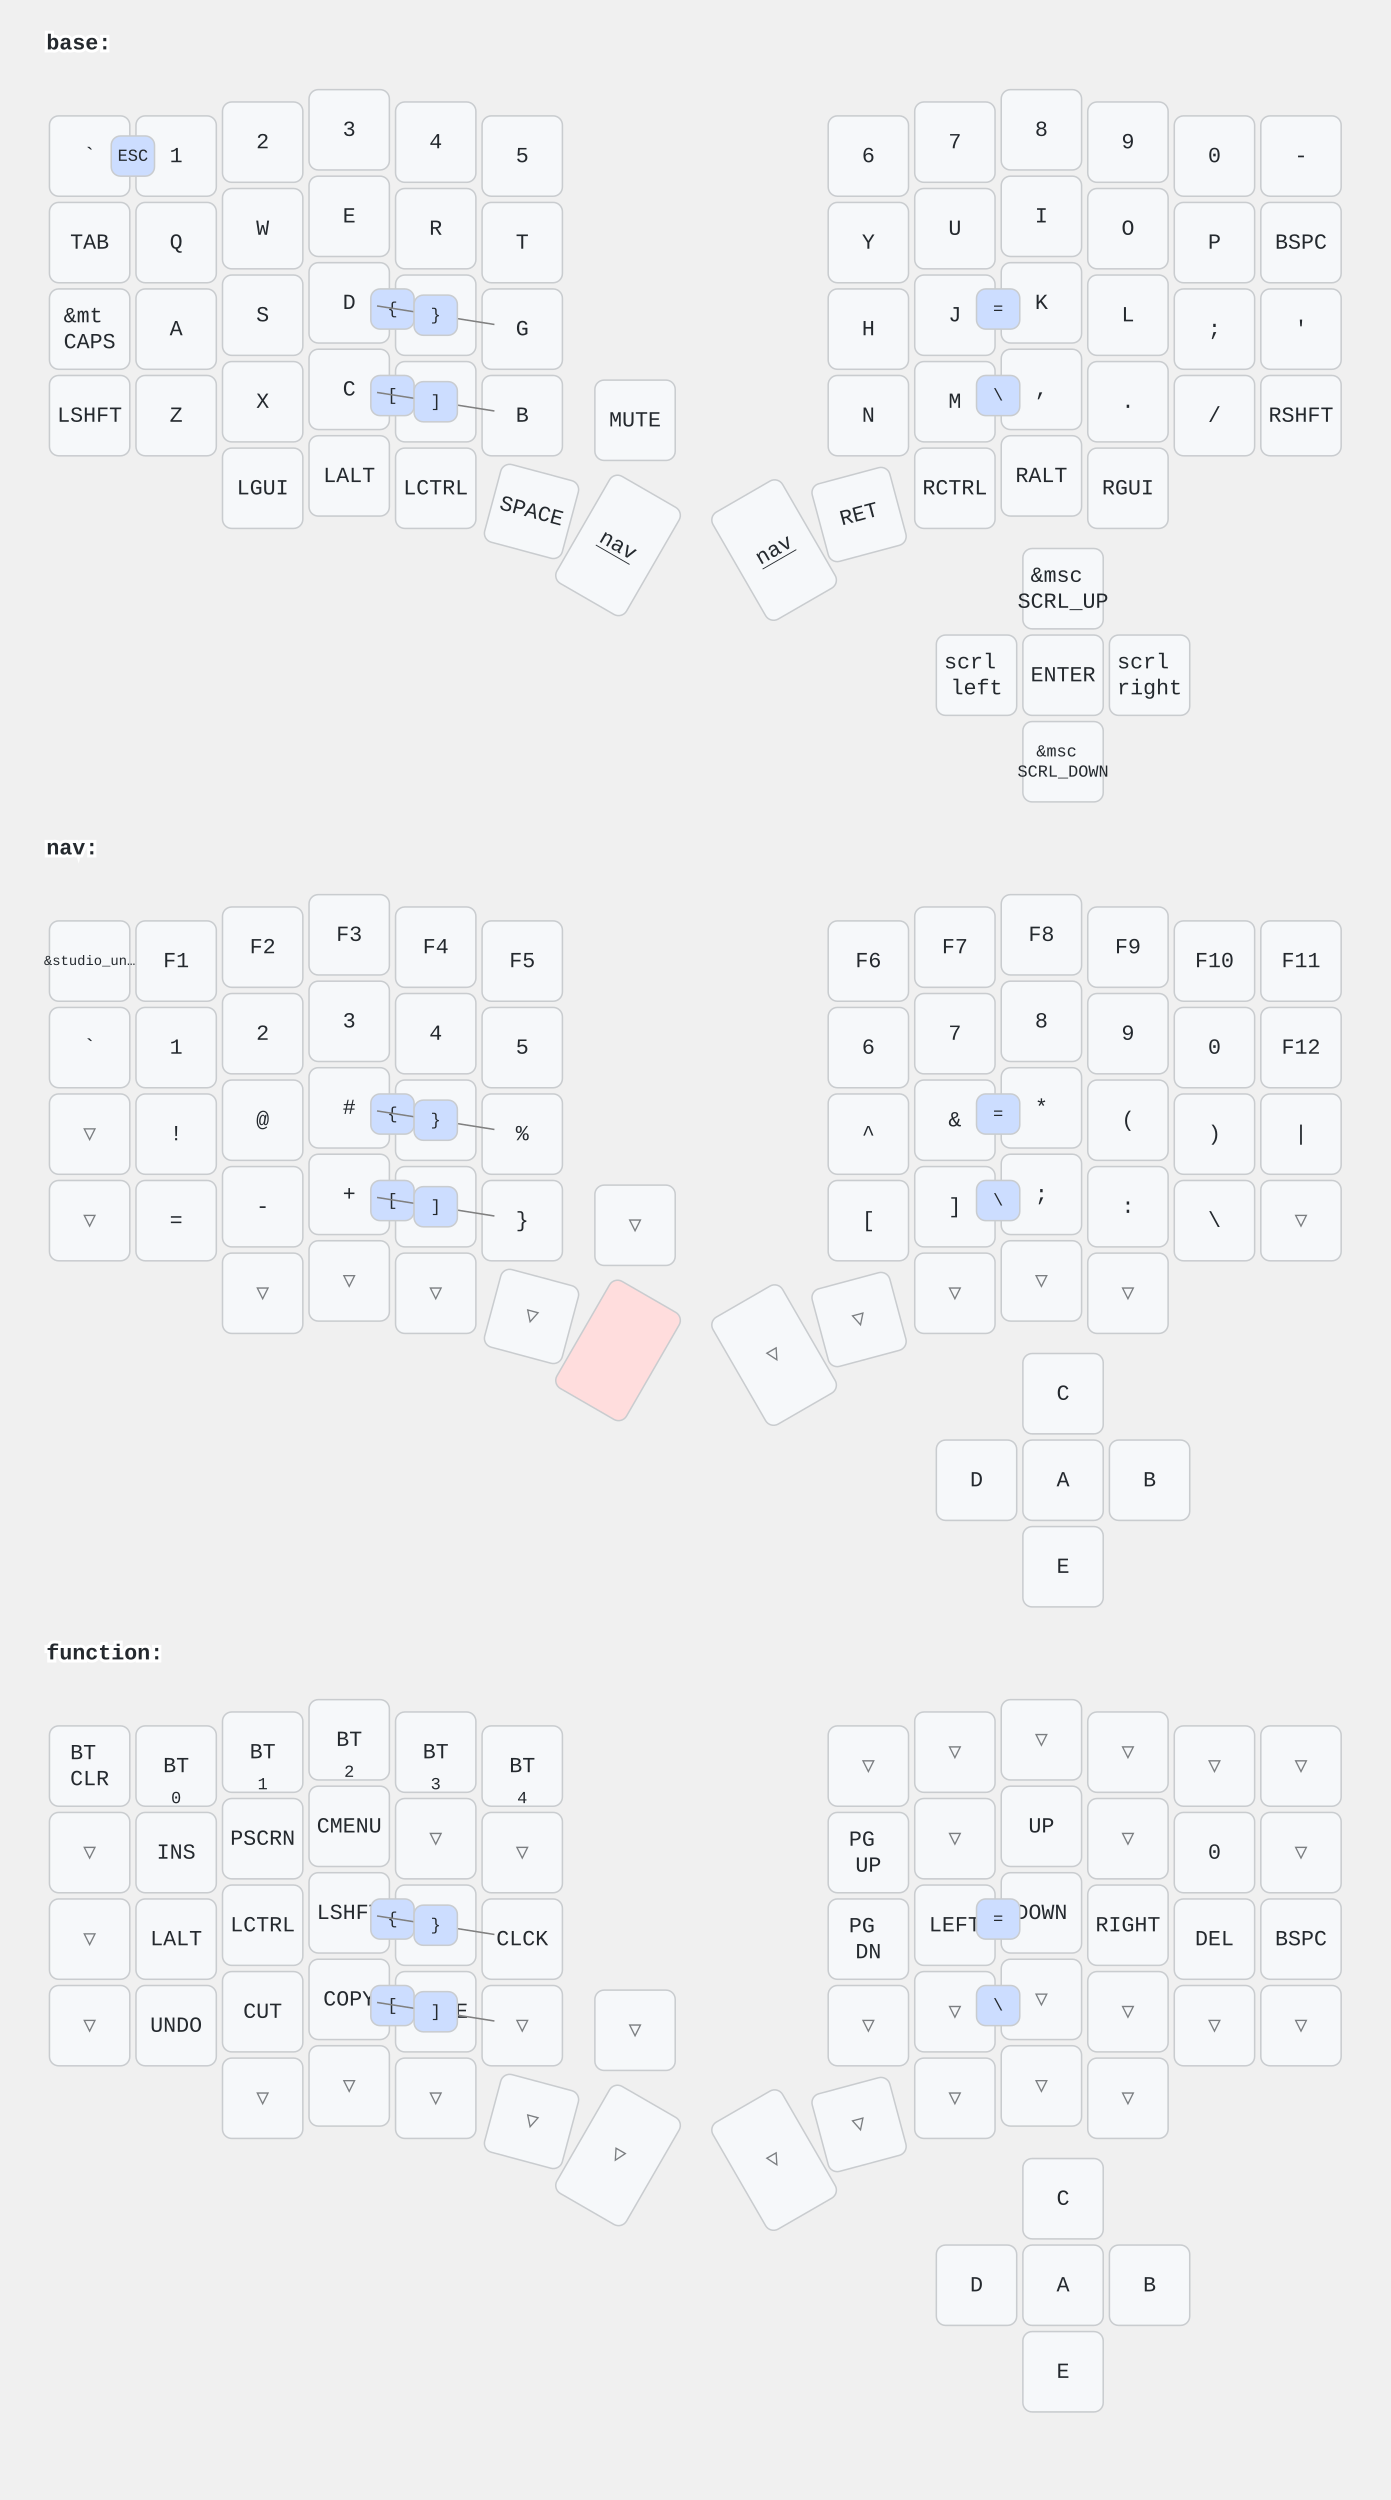
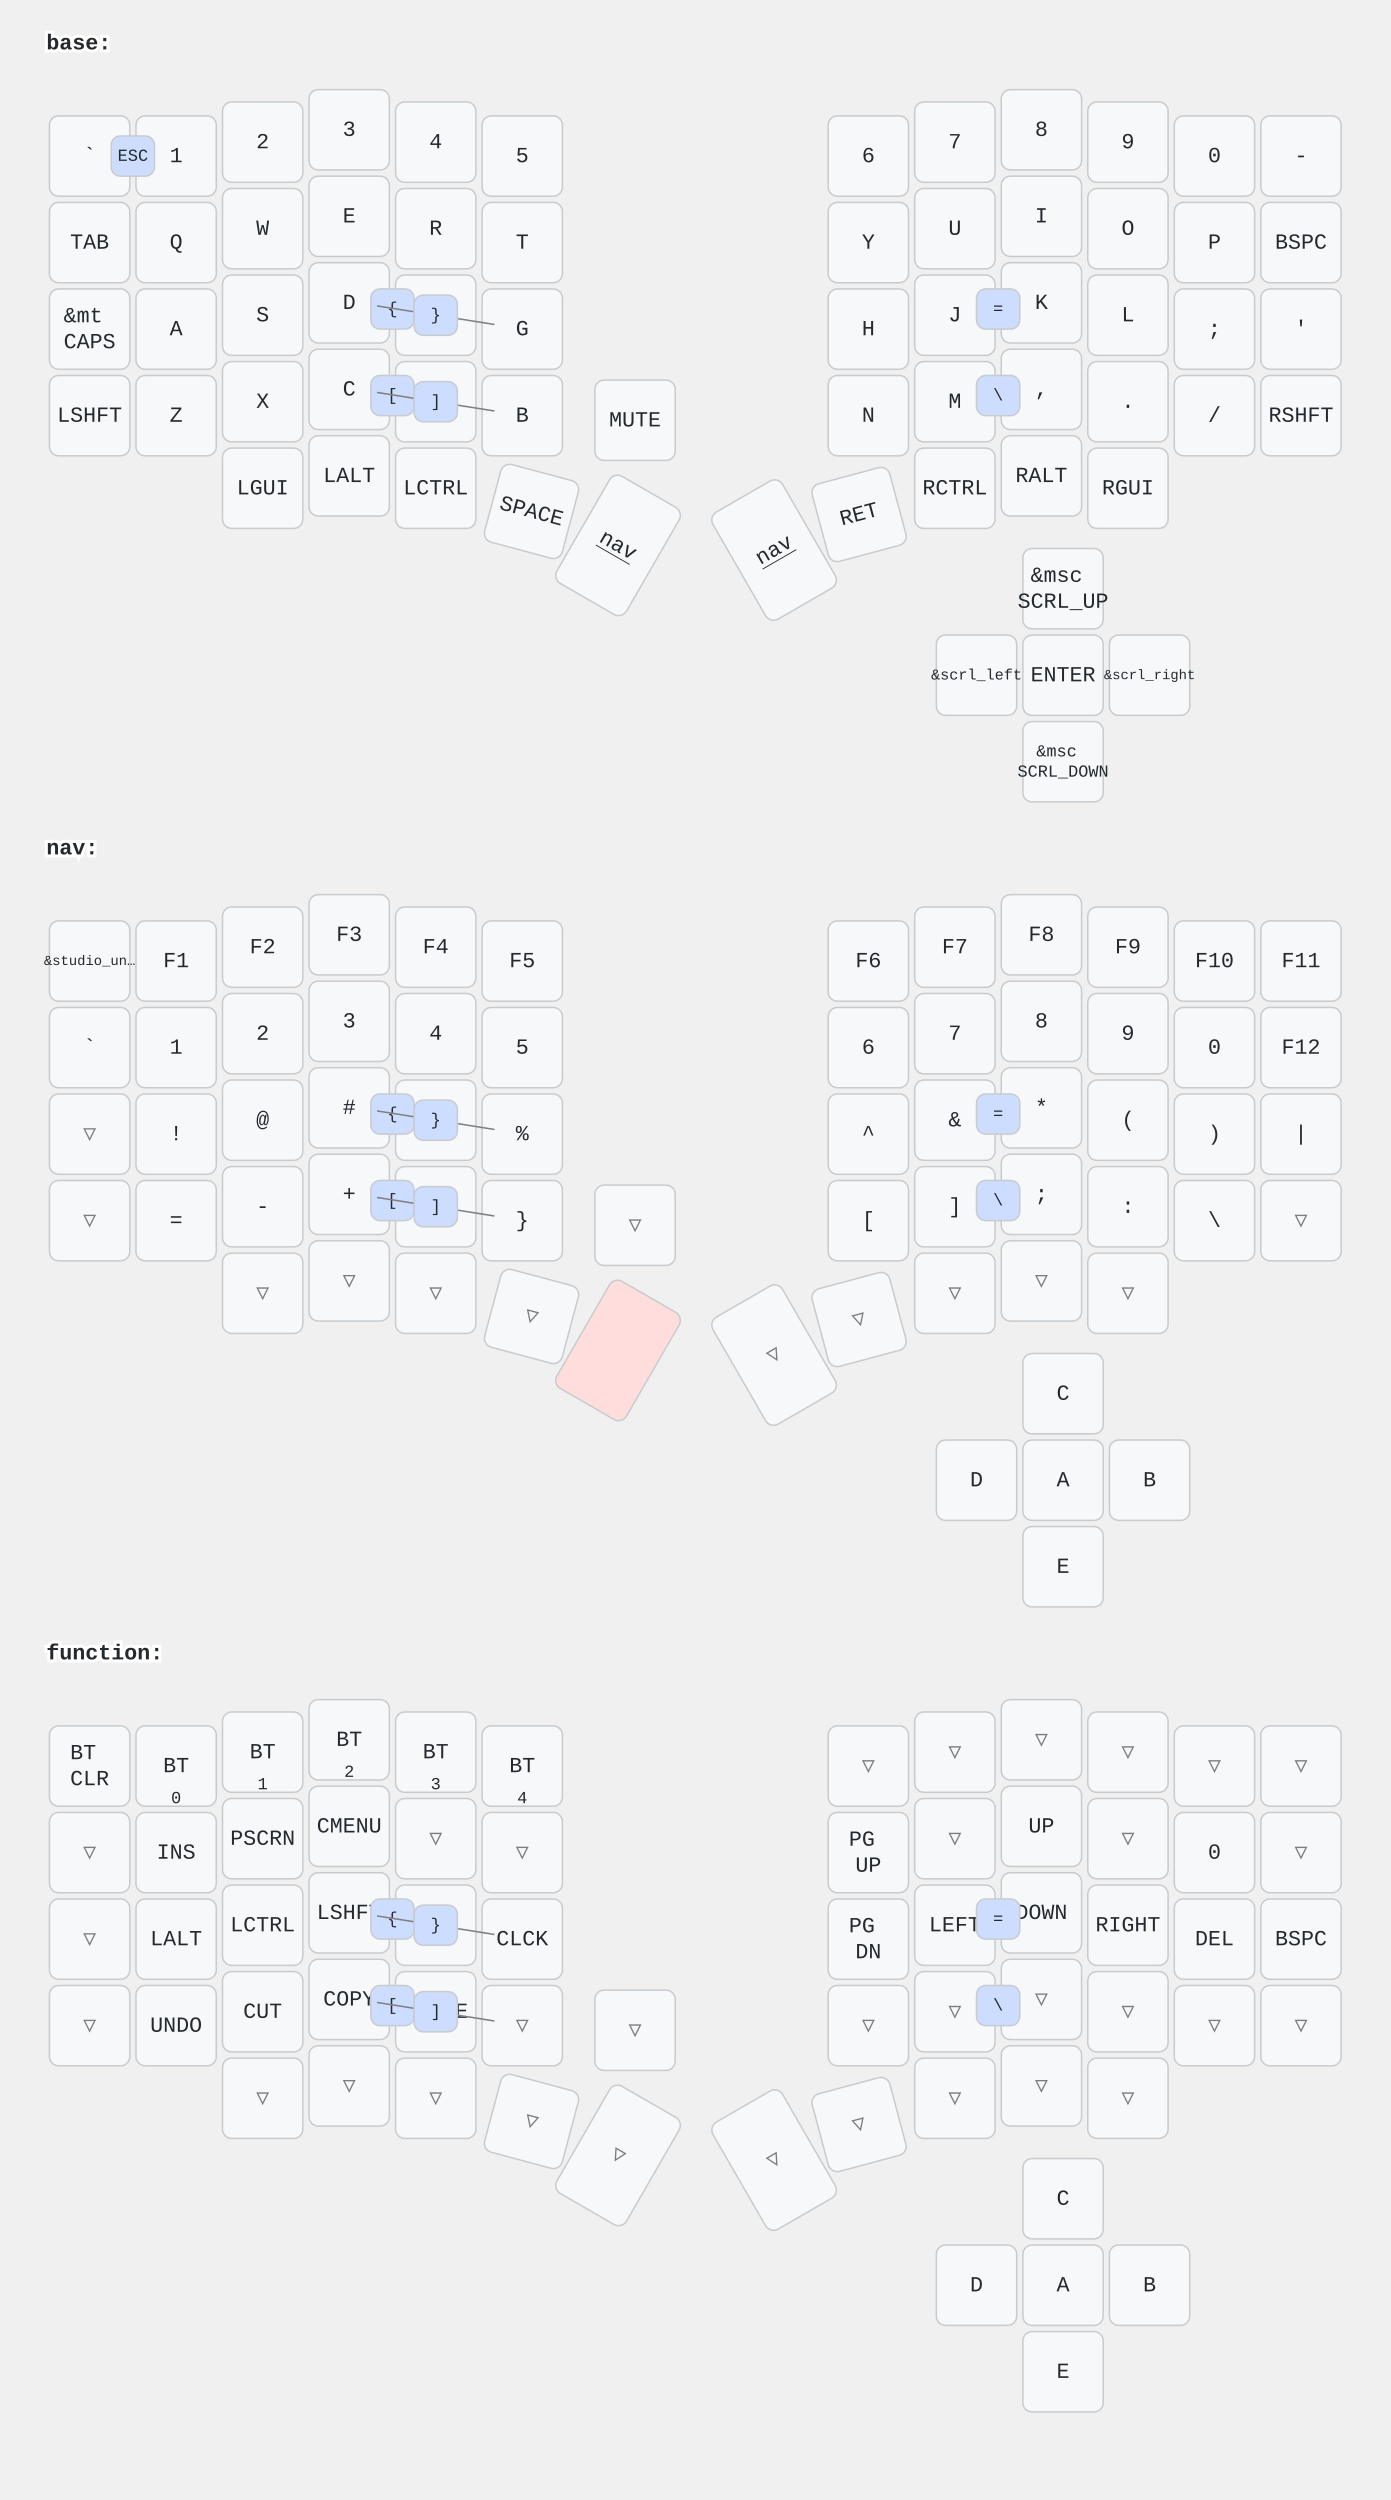
<svg xmlns="http://www.w3.org/2000/svg" width="900" height="1618" viewBox="0 0 900 1618" class="keymap">
  <style>/* inherit to force styles through use tags */
svg path {
    fill: inherit;
}

/* font and background color specifications */
svg.keymap {
    font-family: SFMono-Regular,Consolas,Liberation Mono,Menlo,monospace;
    font-size: 14px;
    font-kerning: normal;
    text-rendering: optimizeLegibility;
    fill: #24292e;
}

/* default key styling */
rect.key {
    fill: #f6f8fa;
}

rect.key, rect.combo {
    stroke: #c9cccf;
    stroke-width: 1;
}

/* default key side styling, only used is draw_key_sides is set */
rect.side {
    filter: brightness(90%);
}

/* color accent for combo boxes */
rect.combo, rect.combo-separate {
    fill: #cdf;
}

/* color accent for held keys */
rect.held, rect.combo.held {
    fill: #fdd;
}

/* color accent for ghost (optional) keys */
rect.ghost, rect.combo.ghost {
    stroke-dasharray: 4, 4;
    stroke-width: 2;
}

text {
    text-anchor: middle;
    dominant-baseline: middle;
}

/* styling for layer labels */
text.label {
    font-weight: bold;
    text-anchor: start;
    stroke: white;
    stroke-width: 4;
    paint-order: stroke;
}

/* styling for optional footer */
text.footer {
    text-anchor: end;
    dominant-baseline: auto;
    stroke: white;
    stroke-width: 4;
    paint-order: stroke;
}

/* styling for combo tap, and key non-tap label text */
text.combo, text.hold, text.shifted, text.left, text.right {
    font-size: 11px;
}

text.hold {
    text-anchor: middle;
    dominant-baseline: auto;
}

text.shifted {
    text-anchor: middle;
    dominant-baseline: hanging;
}

text.left {
    text-anchor: start;
}

text.right {
    text-anchor: end;
}

text.layer-activator {
    text-decoration: underline;
}

/* styling for hold/shifted label text in combo box */
text.combo.hold, text.combo.shifted, text.combo.left, text.combo.right {
    font-size: 8px;
}

/* lighter symbol for transparent keys */
text.trans {
    fill: #7b7e81;
}

/* styling for combo dendrons */
path.combo {
    stroke-width: 1;
    stroke: gray;
    fill: none;
}

/* Start Tabler Icons Cleanup */
/* cannot use height/width with glyphs */
.icon-tabler &gt; path {
    fill: inherit;
    stroke: inherit;
    stroke-width: 2;
}
/* hide tabler's default box */
.icon-tabler &gt; path[stroke="none"][fill="none"] {
    visibility: hidden;
}
/* End Tabler Icons Cleanup */
</style>
  <g transform="translate(30, 0)" class="layer-base">
    <text x="0" y="28" class="label" id="base">base:</text>
    <g transform="translate(0, 56)">
      <g transform="translate(28, 45)" class="key keypos-0">
        <rect rx="6" ry="6" x="-26" y="-26" width="52" height="52" class="key" />
        <text x="0" y="0" class="key tap">`</text>
      </g>
      <g transform="translate(84, 45)" class="key keypos-1">
        <rect rx="6" ry="6" x="-26" y="-26" width="52" height="52" class="key" />
        <text x="0" y="0" class="key tap">1</text>
      </g>
      <g transform="translate(140, 36)" class="key keypos-2">
        <rect rx="6" ry="6" x="-26" y="-26" width="52" height="52" class="key" />
        <text x="0" y="0" class="key tap">2</text>
      </g>
      <g transform="translate(196, 28)" class="key keypos-3">
        <rect rx="6" ry="6" x="-26" y="-26" width="52" height="52" class="key" />
        <text x="0" y="0" class="key tap">3</text>
      </g>
      <g transform="translate(252, 36)" class="key keypos-4">
        <rect rx="6" ry="6" x="-26" y="-26" width="52" height="52" class="key" />
        <text x="0" y="0" class="key tap">4</text>
      </g>
      <g transform="translate(308, 45)" class="key keypos-5">
        <rect rx="6" ry="6" x="-26" y="-26" width="52" height="52" class="key" />
        <text x="0" y="0" class="key tap">5</text>
      </g>
      <g transform="translate(532, 45)" class="key keypos-6">
        <rect rx="6" ry="6" x="-26" y="-26" width="52" height="52" class="key" />
        <text x="0" y="0" class="key tap">6</text>
      </g>
      <g transform="translate(588, 36)" class="key keypos-7">
        <rect rx="6" ry="6" x="-26" y="-26" width="52" height="52" class="key" />
        <text x="0" y="0" class="key tap">7</text>
      </g>
      <g transform="translate(644, 28)" class="key keypos-8">
        <rect rx="6" ry="6" x="-26" y="-26" width="52" height="52" class="key" />
        <text x="0" y="0" class="key tap">8</text>
      </g>
      <g transform="translate(700, 36)" class="key keypos-9">
        <rect rx="6" ry="6" x="-26" y="-26" width="52" height="52" class="key" />
        <text x="0" y="0" class="key tap">9</text>
      </g>
      <g transform="translate(756, 45)" class="key keypos-10">
        <rect rx="6" ry="6" x="-26" y="-26" width="52" height="52" class="key" />
        <text x="0" y="0" class="key tap">0</text>
      </g>
      <g transform="translate(812, 45)" class="key keypos-11">
        <rect rx="6" ry="6" x="-26" y="-26" width="52" height="52" class="key" />
        <text x="0" y="0" class="key tap">-</text>
      </g>
      <g transform="translate(28, 101)" class="key keypos-12">
        <rect rx="6" ry="6" x="-26" y="-26" width="52" height="52" class="key" />
        <text x="0" y="0" class="key tap">TAB</text>
      </g>
      <g transform="translate(84, 101)" class="key keypos-13">
        <rect rx="6" ry="6" x="-26" y="-26" width="52" height="52" class="key" />
        <text x="0" y="0" class="key tap">Q</text>
      </g>
      <g transform="translate(140, 92)" class="key keypos-14">
        <rect rx="6" ry="6" x="-26" y="-26" width="52" height="52" class="key" />
        <text x="0" y="0" class="key tap">W</text>
      </g>
      <g transform="translate(196, 84)" class="key keypos-15">
        <rect rx="6" ry="6" x="-26" y="-26" width="52" height="52" class="key" />
        <text x="0" y="0" class="key tap">E</text>
      </g>
      <g transform="translate(252, 92)" class="key keypos-16">
        <rect rx="6" ry="6" x="-26" y="-26" width="52" height="52" class="key" />
        <text x="0" y="0" class="key tap">R</text>
      </g>
      <g transform="translate(308, 101)" class="key keypos-17">
        <rect rx="6" ry="6" x="-26" y="-26" width="52" height="52" class="key" />
        <text x="0" y="0" class="key tap">T</text>
      </g>
      <g transform="translate(532, 101)" class="key keypos-18">
        <rect rx="6" ry="6" x="-26" y="-26" width="52" height="52" class="key" />
        <text x="0" y="0" class="key tap">Y</text>
      </g>
      <g transform="translate(588, 92)" class="key keypos-19">
        <rect rx="6" ry="6" x="-26" y="-26" width="52" height="52" class="key" />
        <text x="0" y="0" class="key tap">U</text>
      </g>
      <g transform="translate(644, 84)" class="key keypos-20">
        <rect rx="6" ry="6" x="-26" y="-26" width="52" height="52" class="key" />
        <text x="0" y="0" class="key tap">I</text>
      </g>
      <g transform="translate(700, 92)" class="key keypos-21">
        <rect rx="6" ry="6" x="-26" y="-26" width="52" height="52" class="key" />
        <text x="0" y="0" class="key tap">O</text>
      </g>
      <g transform="translate(756, 101)" class="key keypos-22">
        <rect rx="6" ry="6" x="-26" y="-26" width="52" height="52" class="key" />
        <text x="0" y="0" class="key tap">P</text>
      </g>
      <g transform="translate(812, 101)" class="key keypos-23">
        <rect rx="6" ry="6" x="-26" y="-26" width="52" height="52" class="key" />
        <text x="0" y="0" class="key tap">BSPC</text>
      </g>
      <g transform="translate(28, 157)" class="key keypos-24">
        <rect rx="6" ry="6" x="-26" y="-26" width="52" height="52" class="key" />
        <text x="0" y="0" class="key tap">
          <tspan x="0" dy="-0.6em">&amp;mt</tspan>
          <tspan x="0" dy="1.2em">CAPS</tspan>
        </text>
      </g>
      <g transform="translate(84, 157)" class="key keypos-25">
        <rect rx="6" ry="6" x="-26" y="-26" width="52" height="52" class="key" />
        <text x="0" y="0" class="key tap">A</text>
      </g>
      <g transform="translate(140, 148)" class="key keypos-26">
        <rect rx="6" ry="6" x="-26" y="-26" width="52" height="52" class="key" />
        <text x="0" y="0" class="key tap">S</text>
      </g>
      <g transform="translate(196, 140)" class="key keypos-27">
        <rect rx="6" ry="6" x="-26" y="-26" width="52" height="52" class="key" />
        <text x="0" y="0" class="key tap">D</text>
      </g>
      <g transform="translate(252, 148)" class="key keypos-28">
        <rect rx="6" ry="6" x="-26" y="-26" width="52" height="52" class="key" />
        <text x="0" y="0" class="key tap">F</text>
      </g>
      <g transform="translate(308, 157)" class="key keypos-29">
        <rect rx="6" ry="6" x="-26" y="-26" width="52" height="52" class="key" />
        <text x="0" y="0" class="key tap">G</text>
      </g>
      <g transform="translate(532, 157)" class="key keypos-30">
        <rect rx="6" ry="6" x="-26" y="-26" width="52" height="52" class="key" />
        <text x="0" y="0" class="key tap">H</text>
      </g>
      <g transform="translate(588, 148)" class="key keypos-31">
        <rect rx="6" ry="6" x="-26" y="-26" width="52" height="52" class="key" />
        <text x="0" y="0" class="key tap">J</text>
      </g>
      <g transform="translate(644, 140)" class="key keypos-32">
        <rect rx="6" ry="6" x="-26" y="-26" width="52" height="52" class="key" />
        <text x="0" y="0" class="key tap">K</text>
      </g>
      <g transform="translate(700, 148)" class="key keypos-33">
        <rect rx="6" ry="6" x="-26" y="-26" width="52" height="52" class="key" />
        <text x="0" y="0" class="key tap">L</text>
      </g>
      <g transform="translate(756, 157)" class="key keypos-34">
        <rect rx="6" ry="6" x="-26" y="-26" width="52" height="52" class="key" />
        <text x="0" y="0" class="key tap">;</text>
      </g>
      <g transform="translate(812, 157)" class="key keypos-35">
        <rect rx="6" ry="6" x="-26" y="-26" width="52" height="52" class="key" />
        <text x="0" y="0" class="key tap">'</text>
      </g>
      <g transform="translate(28, 213)" class="key keypos-36">
        <rect rx="6" ry="6" x="-26" y="-26" width="52" height="52" class="key" />
        <text x="0" y="0" class="key tap">LSHFT</text>
      </g>
      <g transform="translate(84, 213)" class="key keypos-37">
        <rect rx="6" ry="6" x="-26" y="-26" width="52" height="52" class="key" />
        <text x="0" y="0" class="key tap">Z</text>
      </g>
      <g transform="translate(140, 204)" class="key keypos-38">
        <rect rx="6" ry="6" x="-26" y="-26" width="52" height="52" class="key" />
        <text x="0" y="0" class="key tap">X</text>
      </g>
      <g transform="translate(196, 196)" class="key keypos-39">
        <rect rx="6" ry="6" x="-26" y="-26" width="52" height="52" class="key" />
        <text x="0" y="0" class="key tap">C</text>
      </g>
      <g transform="translate(252, 204)" class="key keypos-40">
        <rect rx="6" ry="6" x="-26" y="-26" width="52" height="52" class="key" />
        <text x="0" y="0" class="key tap">V</text>
      </g>
      <g transform="translate(308, 213)" class="key keypos-41">
        <rect rx="6" ry="6" x="-26" y="-26" width="52" height="52" class="key" />
        <text x="0" y="0" class="key tap">B</text>
      </g>
      <g transform="translate(532, 213)" class="key keypos-42">
        <rect rx="6" ry="6" x="-26" y="-26" width="52" height="52" class="key" />
        <text x="0" y="0" class="key tap">N</text>
      </g>
      <g transform="translate(588, 204)" class="key keypos-43">
        <rect rx="6" ry="6" x="-26" y="-26" width="52" height="52" class="key" />
        <text x="0" y="0" class="key tap">M</text>
      </g>
      <g transform="translate(644, 196)" class="key keypos-44">
        <rect rx="6" ry="6" x="-26" y="-26" width="52" height="52" class="key" />
        <text x="0" y="0" class="key tap">,</text>
      </g>
      <g transform="translate(700, 204)" class="key keypos-45">
        <rect rx="6" ry="6" x="-26" y="-26" width="52" height="52" class="key" />
        <text x="0" y="0" class="key tap">.</text>
      </g>
      <g transform="translate(756, 213)" class="key keypos-46">
        <rect rx="6" ry="6" x="-26" y="-26" width="52" height="52" class="key" />
        <text x="0" y="0" class="key tap">/</text>
      </g>
      <g transform="translate(812, 213)" class="key keypos-47">
        <rect rx="6" ry="6" x="-26" y="-26" width="52" height="52" class="key" />
        <text x="0" y="0" class="key tap">RSHFT</text>
      </g>
      <g transform="translate(381, 216)" class="key keypos-48">
        <rect rx="6" ry="6" x="-26" y="-26" width="52" height="52" class="key" />
        <text x="0" y="0" class="key tap">MUTE</text>
      </g>
      <g transform="translate(140, 260)" class="key keypos-49">
        <rect rx="6" ry="6" x="-26" y="-26" width="52" height="52" class="key" />
        <text x="0" y="0" class="key tap">LGUI</text>
      </g>
      <g transform="translate(196, 252)" class="key keypos-50">
        <rect rx="6" ry="6" x="-26" y="-26" width="52" height="52" class="key" />
        <text x="0" y="0" class="key tap">LALT</text>
      </g>
      <g transform="translate(252, 260)" class="key keypos-51">
        <rect rx="6" ry="6" x="-26" y="-26" width="52" height="52" class="key" />
        <text x="0" y="0" class="key tap">LCTRL</text>
      </g>
      <g transform="translate(314, 275) rotate(15.0)" class="key keypos-52">
        <rect rx="6" ry="6" x="-26" y="-26" width="52" height="52" class="key" />
        <text x="0" y="0" class="key tap">SPACE</text>
      </g>
      <g transform="translate(370, 297) rotate(30.0)" class="key keypos-53">
        <rect rx="6" ry="6" x="-26" y="-40" width="52" height="80" class="key" />
        <a href="#nav">
          <text x="0" y="0" class="key tap layer-activator">nav</text>
        </a>
      </g>
      <g transform="translate(471, 300) rotate(-30.0)" class="key keypos-54">
        <rect rx="6" ry="6" x="-26" y="-40" width="52" height="80" class="key" />
        <a href="#nav">
          <text x="0" y="0" class="key tap layer-activator">nav</text>
        </a>
      </g>
      <g transform="translate(526, 277) rotate(-15.0)" class="key keypos-55">
        <rect rx="6" ry="6" x="-26" y="-26" width="52" height="52" class="key" />
        <text x="0" y="0" class="key tap">RET</text>
      </g>
      <g transform="translate(588, 260)" class="key keypos-56">
        <rect rx="6" ry="6" x="-26" y="-26" width="52" height="52" class="key" />
        <text x="0" y="0" class="key tap">RCTRL</text>
      </g>
      <g transform="translate(644, 252)" class="key keypos-57">
        <rect rx="6" ry="6" x="-26" y="-26" width="52" height="52" class="key" />
        <text x="0" y="0" class="key tap">RALT</text>
      </g>
      <g transform="translate(700, 260)" class="key keypos-58">
        <rect rx="6" ry="6" x="-26" y="-26" width="52" height="52" class="key" />
        <text x="0" y="0" class="key tap">RGUI</text>
      </g>
      <g transform="translate(658, 381)" class="key keypos-59">
        <rect rx="6" ry="6" x="-26" y="-26" width="52" height="52" class="key" />
        <text x="0" y="0" class="key tap">ENTER</text>
      </g>
      <g transform="translate(714, 381)" class="key keypos-60">
        <rect rx="6" ry="6" x="-26" y="-26" width="52" height="52" class="key" />
        <text x="0" y="0" class="key tap">
-           <tspan x="0" dy="-0.6em">scrl</tspan>
-           <tspan x="0" dy="1.2em">right</tspan>
+           <tspan style="font-size: 64%">&amp;scrl_right</tspan>
        </text>
      </g>
      <g transform="translate(658, 325)" class="key keypos-61">
        <rect rx="6" ry="6" x="-26" y="-26" width="52" height="52" class="key" />
        <text x="0" y="0" class="key tap">
          <tspan x="0" dy="-0.6em">&amp;msc</tspan>
          <tspan x="0" dy="1.2em">SCRL_UP</tspan>
        </text>
      </g>
      <g transform="translate(602, 381)" class="key keypos-62">
        <rect rx="6" ry="6" x="-26" y="-26" width="52" height="52" class="key" />
        <text x="0" y="0" class="key tap">
-           <tspan x="0" dy="-0.6em">scrl</tspan>
-           <tspan x="0" dy="1.2em">left</tspan>
+           <tspan style="font-size: 70%">&amp;scrl_left</tspan>
        </text>
      </g>
      <g transform="translate(658, 437)" class="key keypos-63">
        <rect rx="6" ry="6" x="-26" y="-26" width="52" height="52" class="key" />
        <text x="0" y="0" class="key tap">
          <tspan x="0" dy="-0.6em" style="font-size: 78%">&amp;msc</tspan>
          <tspan x="0" dy="1.2em" style="font-size: 78%">SCRL_DOWN</tspan>
        </text>
      </g>
      <g class="combo combopos-0">
        <rect rx="6" ry="6" x="42" y="32" width="28" height="26" class="combo" />
        <text x="56" y="45" class="combo tap">ESC</text>
      </g>
      <g class="combo combopos-1">
        <rect rx="6" ry="6" x="602" y="131" width="28" height="26" class="combo" />
        <text x="616" y="144" class="combo tap">=</text>
      </g>
      <g class="combo combopos-2">
        <rect rx="6" ry="6" x="210" y="131" width="28" height="26" class="combo" />
        <text x="224" y="144" class="combo tap">{</text>
      </g>
      <g class="combo combopos-3">
        <path d="M252,148 l-38,-6" class="combo" />
        <path d="M252,148 l38,6" class="combo" />
        <rect rx="6" ry="6" x="238" y="135" width="28" height="26" class="combo" />
        <text x="252" y="148" class="combo tap">}</text>
      </g>
      <g class="combo combopos-4">
        <rect rx="6" ry="6" x="210" y="187" width="28" height="26" class="combo" />
        <text x="224" y="200" class="combo tap">[</text>
      </g>
      <g class="combo combopos-5">
        <path d="M252,204 l-38,-6" class="combo" />
        <path d="M252,204 l38,6" class="combo" />
        <rect rx="6" ry="6" x="238" y="191" width="28" height="26" class="combo" />
        <text x="252" y="204" class="combo tap">]</text>
      </g>
      <g class="combo combopos-6">
        <rect rx="6" ry="6" x="602" y="187" width="28" height="26" class="combo" />
        <text x="616" y="200" class="combo tap">\</text>
      </g>
    </g>
  </g>
  <g transform="translate(30, 521)" class="layer-nav">
    <text x="0" y="28" class="label" id="nav">nav:</text>
    <g transform="translate(0, 56)">
      <g transform="translate(28, 45)" class="key keypos-0">
        <rect rx="6" ry="6" x="-26" y="-26" width="52" height="52" class="key" />
        <text x="0" y="0" class="key tap">
          <tspan style="font-size: 64%">&amp;studio_un…</tspan>
        </text>
      </g>
      <g transform="translate(84, 45)" class="key keypos-1">
        <rect rx="6" ry="6" x="-26" y="-26" width="52" height="52" class="key" />
        <text x="0" y="0" class="key tap">F1</text>
      </g>
      <g transform="translate(140, 36)" class="key keypos-2">
        <rect rx="6" ry="6" x="-26" y="-26" width="52" height="52" class="key" />
        <text x="0" y="0" class="key tap">F2</text>
      </g>
      <g transform="translate(196, 28)" class="key keypos-3">
        <rect rx="6" ry="6" x="-26" y="-26" width="52" height="52" class="key" />
        <text x="0" y="0" class="key tap">F3</text>
      </g>
      <g transform="translate(252, 36)" class="key keypos-4">
        <rect rx="6" ry="6" x="-26" y="-26" width="52" height="52" class="key" />
        <text x="0" y="0" class="key tap">F4</text>
      </g>
      <g transform="translate(308, 45)" class="key keypos-5">
        <rect rx="6" ry="6" x="-26" y="-26" width="52" height="52" class="key" />
        <text x="0" y="0" class="key tap">F5</text>
      </g>
      <g transform="translate(532, 45)" class="key keypos-6">
        <rect rx="6" ry="6" x="-26" y="-26" width="52" height="52" class="key" />
        <text x="0" y="0" class="key tap">F6</text>
      </g>
      <g transform="translate(588, 36)" class="key keypos-7">
        <rect rx="6" ry="6" x="-26" y="-26" width="52" height="52" class="key" />
        <text x="0" y="0" class="key tap">F7</text>
      </g>
      <g transform="translate(644, 28)" class="key keypos-8">
        <rect rx="6" ry="6" x="-26" y="-26" width="52" height="52" class="key" />
        <text x="0" y="0" class="key tap">F8</text>
      </g>
      <g transform="translate(700, 36)" class="key keypos-9">
        <rect rx="6" ry="6" x="-26" y="-26" width="52" height="52" class="key" />
        <text x="0" y="0" class="key tap">F9</text>
      </g>
      <g transform="translate(756, 45)" class="key keypos-10">
        <rect rx="6" ry="6" x="-26" y="-26" width="52" height="52" class="key" />
        <text x="0" y="0" class="key tap">F10</text>
      </g>
      <g transform="translate(812, 45)" class="key keypos-11">
        <rect rx="6" ry="6" x="-26" y="-26" width="52" height="52" class="key" />
        <text x="0" y="0" class="key tap">F11</text>
      </g>
      <g transform="translate(28, 101)" class="key keypos-12">
        <rect rx="6" ry="6" x="-26" y="-26" width="52" height="52" class="key" />
        <text x="0" y="0" class="key tap">`</text>
      </g>
      <g transform="translate(84, 101)" class="key keypos-13">
        <rect rx="6" ry="6" x="-26" y="-26" width="52" height="52" class="key" />
        <text x="0" y="0" class="key tap">1</text>
      </g>
      <g transform="translate(140, 92)" class="key keypos-14">
        <rect rx="6" ry="6" x="-26" y="-26" width="52" height="52" class="key" />
        <text x="0" y="0" class="key tap">2</text>
      </g>
      <g transform="translate(196, 84)" class="key keypos-15">
        <rect rx="6" ry="6" x="-26" y="-26" width="52" height="52" class="key" />
        <text x="0" y="0" class="key tap">3</text>
      </g>
      <g transform="translate(252, 92)" class="key keypos-16">
        <rect rx="6" ry="6" x="-26" y="-26" width="52" height="52" class="key" />
        <text x="0" y="0" class="key tap">4</text>
      </g>
      <g transform="translate(308, 101)" class="key keypos-17">
        <rect rx="6" ry="6" x="-26" y="-26" width="52" height="52" class="key" />
        <text x="0" y="0" class="key tap">5</text>
      </g>
      <g transform="translate(532, 101)" class="key keypos-18">
        <rect rx="6" ry="6" x="-26" y="-26" width="52" height="52" class="key" />
        <text x="0" y="0" class="key tap">6</text>
      </g>
      <g transform="translate(588, 92)" class="key keypos-19">
        <rect rx="6" ry="6" x="-26" y="-26" width="52" height="52" class="key" />
        <text x="0" y="0" class="key tap">7</text>
      </g>
      <g transform="translate(644, 84)" class="key keypos-20">
        <rect rx="6" ry="6" x="-26" y="-26" width="52" height="52" class="key" />
        <text x="0" y="0" class="key tap">8</text>
      </g>
      <g transform="translate(700, 92)" class="key keypos-21">
        <rect rx="6" ry="6" x="-26" y="-26" width="52" height="52" class="key" />
        <text x="0" y="0" class="key tap">9</text>
      </g>
      <g transform="translate(756, 101)" class="key keypos-22">
        <rect rx="6" ry="6" x="-26" y="-26" width="52" height="52" class="key" />
        <text x="0" y="0" class="key tap">0</text>
      </g>
      <g transform="translate(812, 101)" class="key keypos-23">
        <rect rx="6" ry="6" x="-26" y="-26" width="52" height="52" class="key" />
        <text x="0" y="0" class="key tap">F12</text>
      </g>
      <g transform="translate(28, 157)" class="key trans keypos-24">
        <rect rx="6" ry="6" x="-26" y="-26" width="52" height="52" class="key trans" />
        <text x="0" y="0" class="key trans tap">▽</text>
      </g>
      <g transform="translate(84, 157)" class="key keypos-25">
        <rect rx="6" ry="6" x="-26" y="-26" width="52" height="52" class="key" />
        <text x="0" y="0" class="key tap">!</text>
      </g>
      <g transform="translate(140, 148)" class="key keypos-26">
        <rect rx="6" ry="6" x="-26" y="-26" width="52" height="52" class="key" />
        <text x="0" y="0" class="key tap">@</text>
      </g>
      <g transform="translate(196, 140)" class="key keypos-27">
        <rect rx="6" ry="6" x="-26" y="-26" width="52" height="52" class="key" />
        <text x="0" y="0" class="key tap">#</text>
      </g>
      <g transform="translate(252, 148)" class="key keypos-28">
        <rect rx="6" ry="6" x="-26" y="-26" width="52" height="52" class="key" />
        <text x="0" y="0" class="key tap">$</text>
      </g>
      <g transform="translate(308, 157)" class="key keypos-29">
        <rect rx="6" ry="6" x="-26" y="-26" width="52" height="52" class="key" />
        <text x="0" y="0" class="key tap">%</text>
      </g>
      <g transform="translate(532, 157)" class="key keypos-30">
        <rect rx="6" ry="6" x="-26" y="-26" width="52" height="52" class="key" />
        <text x="0" y="0" class="key tap">^</text>
      </g>
      <g transform="translate(588, 148)" class="key keypos-31">
        <rect rx="6" ry="6" x="-26" y="-26" width="52" height="52" class="key" />
        <text x="0" y="0" class="key tap">&amp;</text>
      </g>
      <g transform="translate(644, 140)" class="key keypos-32">
        <rect rx="6" ry="6" x="-26" y="-26" width="52" height="52" class="key" />
        <text x="0" y="0" class="key tap">*</text>
      </g>
      <g transform="translate(700, 148)" class="key keypos-33">
        <rect rx="6" ry="6" x="-26" y="-26" width="52" height="52" class="key" />
        <text x="0" y="0" class="key tap">(</text>
      </g>
      <g transform="translate(756, 157)" class="key keypos-34">
        <rect rx="6" ry="6" x="-26" y="-26" width="52" height="52" class="key" />
        <text x="0" y="0" class="key tap">)</text>
      </g>
      <g transform="translate(812, 157)" class="key keypos-35">
        <rect rx="6" ry="6" x="-26" y="-26" width="52" height="52" class="key" />
        <text x="0" y="0" class="key tap">|</text>
      </g>
      <g transform="translate(28, 213)" class="key trans keypos-36">
        <rect rx="6" ry="6" x="-26" y="-26" width="52" height="52" class="key trans" />
        <text x="0" y="0" class="key trans tap">▽</text>
      </g>
      <g transform="translate(84, 213)" class="key keypos-37">
        <rect rx="6" ry="6" x="-26" y="-26" width="52" height="52" class="key" />
        <text x="0" y="0" class="key tap">=</text>
      </g>
      <g transform="translate(140, 204)" class="key keypos-38">
        <rect rx="6" ry="6" x="-26" y="-26" width="52" height="52" class="key" />
        <text x="0" y="0" class="key tap">-</text>
      </g>
      <g transform="translate(196, 196)" class="key keypos-39">
        <rect rx="6" ry="6" x="-26" y="-26" width="52" height="52" class="key" />
        <text x="0" y="0" class="key tap">+</text>
      </g>
      <g transform="translate(252, 204)" class="key keypos-40">
        <rect rx="6" ry="6" x="-26" y="-26" width="52" height="52" class="key" />
        <text x="0" y="0" class="key tap">{</text>
      </g>
      <g transform="translate(308, 213)" class="key keypos-41">
        <rect rx="6" ry="6" x="-26" y="-26" width="52" height="52" class="key" />
        <text x="0" y="0" class="key tap">}</text>
      </g>
      <g transform="translate(532, 213)" class="key keypos-42">
        <rect rx="6" ry="6" x="-26" y="-26" width="52" height="52" class="key" />
        <text x="0" y="0" class="key tap">[</text>
      </g>
      <g transform="translate(588, 204)" class="key keypos-43">
        <rect rx="6" ry="6" x="-26" y="-26" width="52" height="52" class="key" />
        <text x="0" y="0" class="key tap">]</text>
      </g>
      <g transform="translate(644, 196)" class="key keypos-44">
        <rect rx="6" ry="6" x="-26" y="-26" width="52" height="52" class="key" />
        <text x="0" y="0" class="key tap">;</text>
      </g>
      <g transform="translate(700, 204)" class="key keypos-45">
        <rect rx="6" ry="6" x="-26" y="-26" width="52" height="52" class="key" />
        <text x="0" y="0" class="key tap">:</text>
      </g>
      <g transform="translate(756, 213)" class="key keypos-46">
        <rect rx="6" ry="6" x="-26" y="-26" width="52" height="52" class="key" />
        <text x="0" y="0" class="key tap">\</text>
      </g>
      <g transform="translate(812, 213)" class="key trans keypos-47">
        <rect rx="6" ry="6" x="-26" y="-26" width="52" height="52" class="key trans" />
        <text x="0" y="0" class="key trans tap">▽</text>
      </g>
      <g transform="translate(381, 216)" class="key trans keypos-48">
        <rect rx="6" ry="6" x="-26" y="-26" width="52" height="52" class="key trans" />
        <text x="0" y="0" class="key trans tap">▽</text>
      </g>
      <g transform="translate(140, 260)" class="key trans keypos-49">
        <rect rx="6" ry="6" x="-26" y="-26" width="52" height="52" class="key trans" />
        <text x="0" y="0" class="key trans tap">▽</text>
      </g>
      <g transform="translate(196, 252)" class="key trans keypos-50">
        <rect rx="6" ry="6" x="-26" y="-26" width="52" height="52" class="key trans" />
        <text x="0" y="0" class="key trans tap">▽</text>
      </g>
      <g transform="translate(252, 260)" class="key trans keypos-51">
        <rect rx="6" ry="6" x="-26" y="-26" width="52" height="52" class="key trans" />
        <text x="0" y="0" class="key trans tap">▽</text>
      </g>
      <g transform="translate(314, 275) rotate(15.0)" class="key trans keypos-52">
        <rect rx="6" ry="6" x="-26" y="-26" width="52" height="52" class="key trans" />
        <text x="0" y="0" class="key trans tap">▽</text>
      </g>
      <g transform="translate(370, 297) rotate(30.0)" class="key held keypos-53">
        <rect rx="6" ry="6" x="-26" y="-40" width="52" height="80" class="key held" />
      </g>
      <g transform="translate(471, 300) rotate(-30.0)" class="key trans keypos-54">
        <rect rx="6" ry="6" x="-26" y="-40" width="52" height="80" class="key trans" />
        <text x="0" y="0" class="key trans tap">▽</text>
      </g>
      <g transform="translate(526, 277) rotate(-15.0)" class="key trans keypos-55">
        <rect rx="6" ry="6" x="-26" y="-26" width="52" height="52" class="key trans" />
        <text x="0" y="0" class="key trans tap">▽</text>
      </g>
      <g transform="translate(588, 260)" class="key trans keypos-56">
        <rect rx="6" ry="6" x="-26" y="-26" width="52" height="52" class="key trans" />
        <text x="0" y="0" class="key trans tap">▽</text>
      </g>
      <g transform="translate(644, 252)" class="key trans keypos-57">
        <rect rx="6" ry="6" x="-26" y="-26" width="52" height="52" class="key trans" />
        <text x="0" y="0" class="key trans tap">▽</text>
      </g>
      <g transform="translate(700, 260)" class="key trans keypos-58">
        <rect rx="6" ry="6" x="-26" y="-26" width="52" height="52" class="key trans" />
        <text x="0" y="0" class="key trans tap">▽</text>
      </g>
      <g transform="translate(658, 381)" class="key keypos-59">
        <rect rx="6" ry="6" x="-26" y="-26" width="52" height="52" class="key" />
        <text x="0" y="0" class="key tap">A</text>
      </g>
      <g transform="translate(714, 381)" class="key keypos-60">
        <rect rx="6" ry="6" x="-26" y="-26" width="52" height="52" class="key" />
        <text x="0" y="0" class="key tap">B</text>
      </g>
      <g transform="translate(658, 325)" class="key keypos-61">
        <rect rx="6" ry="6" x="-26" y="-26" width="52" height="52" class="key" />
        <text x="0" y="0" class="key tap">C</text>
      </g>
      <g transform="translate(602, 381)" class="key keypos-62">
        <rect rx="6" ry="6" x="-26" y="-26" width="52" height="52" class="key" />
        <text x="0" y="0" class="key tap">D</text>
      </g>
      <g transform="translate(658, 437)" class="key keypos-63">
        <rect rx="6" ry="6" x="-26" y="-26" width="52" height="52" class="key" />
        <text x="0" y="0" class="key tap">E</text>
      </g>
      <g class="combo combopos-0">
        <rect rx="6" ry="6" x="602" y="131" width="28" height="26" class="combo" />
        <text x="616" y="144" class="combo tap">=</text>
      </g>
      <g class="combo combopos-1">
        <rect rx="6" ry="6" x="210" y="131" width="28" height="26" class="combo" />
        <text x="224" y="144" class="combo tap">{</text>
      </g>
      <g class="combo combopos-2">
        <path d="M252,148 l-38,-6" class="combo" />
        <path d="M252,148 l38,6" class="combo" />
        <rect rx="6" ry="6" x="238" y="135" width="28" height="26" class="combo" />
        <text x="252" y="148" class="combo tap">}</text>
      </g>
      <g class="combo combopos-3">
        <rect rx="6" ry="6" x="210" y="187" width="28" height="26" class="combo" />
        <text x="224" y="200" class="combo tap">[</text>
      </g>
      <g class="combo combopos-4">
        <path d="M252,204 l-38,-6" class="combo" />
        <path d="M252,204 l38,6" class="combo" />
        <rect rx="6" ry="6" x="238" y="191" width="28" height="26" class="combo" />
        <text x="252" y="204" class="combo tap">]</text>
      </g>
      <g class="combo combopos-5">
        <rect rx="6" ry="6" x="602" y="187" width="28" height="26" class="combo" />
        <text x="616" y="200" class="combo tap">\</text>
      </g>
    </g>
  </g>
  <g transform="translate(30, 1042)" class="layer-function">
    <text x="0" y="28" class="label" id="function">function:</text>
    <g transform="translate(0, 56)">
      <g transform="translate(28, 45)" class="key keypos-0">
        <rect rx="6" ry="6" x="-26" y="-26" width="52" height="52" class="key" />
        <text x="0" y="0" class="key tap">
          <tspan x="0" dy="-0.6em">BT</tspan>
          <tspan x="0" dy="1.2em">CLR</tspan>
        </text>
      </g>
      <g transform="translate(84, 45)" class="key keypos-1">
        <rect rx="6" ry="6" x="-26" y="-26" width="52" height="52" class="key" />
        <text x="0" y="0" class="key tap">BT</text>
        <text x="0" y="24" class="key hold">0</text>
      </g>
      <g transform="translate(140, 36)" class="key keypos-2">
        <rect rx="6" ry="6" x="-26" y="-26" width="52" height="52" class="key" />
        <text x="0" y="0" class="key tap">BT</text>
        <text x="0" y="24" class="key hold">1</text>
      </g>
      <g transform="translate(196, 28)" class="key keypos-3">
        <rect rx="6" ry="6" x="-26" y="-26" width="52" height="52" class="key" />
        <text x="0" y="0" class="key tap">BT</text>
        <text x="0" y="24" class="key hold">2</text>
      </g>
      <g transform="translate(252, 36)" class="key keypos-4">
        <rect rx="6" ry="6" x="-26" y="-26" width="52" height="52" class="key" />
        <text x="0" y="0" class="key tap">BT</text>
        <text x="0" y="24" class="key hold">3</text>
      </g>
      <g transform="translate(308, 45)" class="key keypos-5">
        <rect rx="6" ry="6" x="-26" y="-26" width="52" height="52" class="key" />
        <text x="0" y="0" class="key tap">BT</text>
        <text x="0" y="24" class="key hold">4</text>
      </g>
      <g transform="translate(532, 45)" class="key trans keypos-6">
        <rect rx="6" ry="6" x="-26" y="-26" width="52" height="52" class="key trans" />
        <text x="0" y="0" class="key trans tap">▽</text>
      </g>
      <g transform="translate(588, 36)" class="key trans keypos-7">
        <rect rx="6" ry="6" x="-26" y="-26" width="52" height="52" class="key trans" />
        <text x="0" y="0" class="key trans tap">▽</text>
      </g>
      <g transform="translate(644, 28)" class="key trans keypos-8">
        <rect rx="6" ry="6" x="-26" y="-26" width="52" height="52" class="key trans" />
        <text x="0" y="0" class="key trans tap">▽</text>
      </g>
      <g transform="translate(700, 36)" class="key trans keypos-9">
        <rect rx="6" ry="6" x="-26" y="-26" width="52" height="52" class="key trans" />
        <text x="0" y="0" class="key trans tap">▽</text>
      </g>
      <g transform="translate(756, 45)" class="key trans keypos-10">
        <rect rx="6" ry="6" x="-26" y="-26" width="52" height="52" class="key trans" />
        <text x="0" y="0" class="key trans tap">▽</text>
      </g>
      <g transform="translate(812, 45)" class="key trans keypos-11">
        <rect rx="6" ry="6" x="-26" y="-26" width="52" height="52" class="key trans" />
        <text x="0" y="0" class="key trans tap">▽</text>
      </g>
      <g transform="translate(28, 101)" class="key trans keypos-12">
        <rect rx="6" ry="6" x="-26" y="-26" width="52" height="52" class="key trans" />
        <text x="0" y="0" class="key trans tap">▽</text>
      </g>
      <g transform="translate(84, 101)" class="key keypos-13">
        <rect rx="6" ry="6" x="-26" y="-26" width="52" height="52" class="key" />
        <text x="0" y="0" class="key tap">INS</text>
      </g>
      <g transform="translate(140, 92)" class="key keypos-14">
        <rect rx="6" ry="6" x="-26" y="-26" width="52" height="52" class="key" />
        <text x="0" y="0" class="key tap">PSCRN</text>
      </g>
      <g transform="translate(196, 84)" class="key keypos-15">
        <rect rx="6" ry="6" x="-26" y="-26" width="52" height="52" class="key" />
        <text x="0" y="0" class="key tap">CMENU</text>
      </g>
      <g transform="translate(252, 92)" class="key trans keypos-16">
        <rect rx="6" ry="6" x="-26" y="-26" width="52" height="52" class="key trans" />
        <text x="0" y="0" class="key trans tap">▽</text>
      </g>
      <g transform="translate(308, 101)" class="key trans keypos-17">
        <rect rx="6" ry="6" x="-26" y="-26" width="52" height="52" class="key trans" />
        <text x="0" y="0" class="key trans tap">▽</text>
      </g>
      <g transform="translate(532, 101)" class="key keypos-18">
        <rect rx="6" ry="6" x="-26" y="-26" width="52" height="52" class="key" />
        <text x="0" y="0" class="key tap">
          <tspan x="0" dy="-0.6em">PG</tspan>
          <tspan x="0" dy="1.2em">UP</tspan>
        </text>
      </g>
      <g transform="translate(588, 92)" class="key trans keypos-19">
        <rect rx="6" ry="6" x="-26" y="-26" width="52" height="52" class="key trans" />
        <text x="0" y="0" class="key trans tap">▽</text>
      </g>
      <g transform="translate(644, 84)" class="key keypos-20">
        <rect rx="6" ry="6" x="-26" y="-26" width="52" height="52" class="key" />
        <text x="0" y="0" class="key tap">UP</text>
      </g>
      <g transform="translate(700, 92)" class="key trans keypos-21">
        <rect rx="6" ry="6" x="-26" y="-26" width="52" height="52" class="key trans" />
        <text x="0" y="0" class="key trans tap">▽</text>
      </g>
      <g transform="translate(756, 101)" class="key keypos-22">
        <rect rx="6" ry="6" x="-26" y="-26" width="52" height="52" class="key" />
        <text x="0" y="0" class="key tap">0</text>
      </g>
      <g transform="translate(812, 101)" class="key trans keypos-23">
        <rect rx="6" ry="6" x="-26" y="-26" width="52" height="52" class="key trans" />
        <text x="0" y="0" class="key trans tap">▽</text>
      </g>
      <g transform="translate(28, 157)" class="key trans keypos-24">
        <rect rx="6" ry="6" x="-26" y="-26" width="52" height="52" class="key trans" />
        <text x="0" y="0" class="key trans tap">▽</text>
      </g>
      <g transform="translate(84, 157)" class="key keypos-25">
        <rect rx="6" ry="6" x="-26" y="-26" width="52" height="52" class="key" />
        <text x="0" y="0" class="key tap">LALT</text>
      </g>
      <g transform="translate(140, 148)" class="key keypos-26">
        <rect rx="6" ry="6" x="-26" y="-26" width="52" height="52" class="key" />
        <text x="0" y="0" class="key tap">LCTRL</text>
      </g>
      <g transform="translate(196, 140)" class="key keypos-27">
        <rect rx="6" ry="6" x="-26" y="-26" width="52" height="52" class="key" />
        <text x="0" y="0" class="key tap">LSHFT</text>
      </g>
      <g transform="translate(252, 148)" class="key trans keypos-28">
        <rect rx="6" ry="6" x="-26" y="-26" width="52" height="52" class="key trans" />
        <text x="0" y="0" class="key trans tap">▽</text>
      </g>
      <g transform="translate(308, 157)" class="key keypos-29">
        <rect rx="6" ry="6" x="-26" y="-26" width="52" height="52" class="key" />
        <text x="0" y="0" class="key tap">CLCK</text>
      </g>
      <g transform="translate(532, 157)" class="key keypos-30">
        <rect rx="6" ry="6" x="-26" y="-26" width="52" height="52" class="key" />
        <text x="0" y="0" class="key tap">
          <tspan x="0" dy="-0.6em">PG</tspan>
          <tspan x="0" dy="1.2em">DN</tspan>
        </text>
      </g>
      <g transform="translate(588, 148)" class="key keypos-31">
        <rect rx="6" ry="6" x="-26" y="-26" width="52" height="52" class="key" />
        <text x="0" y="0" class="key tap">LEFT</text>
      </g>
      <g transform="translate(644, 140)" class="key keypos-32">
        <rect rx="6" ry="6" x="-26" y="-26" width="52" height="52" class="key" />
        <text x="0" y="0" class="key tap">DOWN</text>
      </g>
      <g transform="translate(700, 148)" class="key keypos-33">
        <rect rx="6" ry="6" x="-26" y="-26" width="52" height="52" class="key" />
        <text x="0" y="0" class="key tap">RIGHT</text>
      </g>
      <g transform="translate(756, 157)" class="key keypos-34">
        <rect rx="6" ry="6" x="-26" y="-26" width="52" height="52" class="key" />
        <text x="0" y="0" class="key tap">DEL</text>
      </g>
      <g transform="translate(812, 157)" class="key keypos-35">
        <rect rx="6" ry="6" x="-26" y="-26" width="52" height="52" class="key" />
        <text x="0" y="0" class="key tap">BSPC</text>
      </g>
      <g transform="translate(28, 213)" class="key trans keypos-36">
        <rect rx="6" ry="6" x="-26" y="-26" width="52" height="52" class="key trans" />
        <text x="0" y="0" class="key trans tap">▽</text>
      </g>
      <g transform="translate(84, 213)" class="key keypos-37">
        <rect rx="6" ry="6" x="-26" y="-26" width="52" height="52" class="key" />
        <text x="0" y="0" class="key tap">UNDO</text>
      </g>
      <g transform="translate(140, 204)" class="key keypos-38">
        <rect rx="6" ry="6" x="-26" y="-26" width="52" height="52" class="key" />
        <text x="0" y="0" class="key tap">CUT</text>
      </g>
      <g transform="translate(196, 196)" class="key keypos-39">
        <rect rx="6" ry="6" x="-26" y="-26" width="52" height="52" class="key" />
        <text x="0" y="0" class="key tap">COPY</text>
      </g>
      <g transform="translate(252, 204)" class="key keypos-40">
        <rect rx="6" ry="6" x="-26" y="-26" width="52" height="52" class="key" />
        <text x="0" y="0" class="key tap">PASTE</text>
      </g>
      <g transform="translate(308, 213)" class="key trans keypos-41">
        <rect rx="6" ry="6" x="-26" y="-26" width="52" height="52" class="key trans" />
        <text x="0" y="0" class="key trans tap">▽</text>
      </g>
      <g transform="translate(532, 213)" class="key trans keypos-42">
        <rect rx="6" ry="6" x="-26" y="-26" width="52" height="52" class="key trans" />
        <text x="0" y="0" class="key trans tap">▽</text>
      </g>
      <g transform="translate(588, 204)" class="key trans keypos-43">
        <rect rx="6" ry="6" x="-26" y="-26" width="52" height="52" class="key trans" />
        <text x="0" y="0" class="key trans tap">▽</text>
      </g>
      <g transform="translate(644, 196)" class="key trans keypos-44">
        <rect rx="6" ry="6" x="-26" y="-26" width="52" height="52" class="key trans" />
        <text x="0" y="0" class="key trans tap">▽</text>
      </g>
      <g transform="translate(700, 204)" class="key trans keypos-45">
        <rect rx="6" ry="6" x="-26" y="-26" width="52" height="52" class="key trans" />
        <text x="0" y="0" class="key trans tap">▽</text>
      </g>
      <g transform="translate(756, 213)" class="key trans keypos-46">
        <rect rx="6" ry="6" x="-26" y="-26" width="52" height="52" class="key trans" />
        <text x="0" y="0" class="key trans tap">▽</text>
      </g>
      <g transform="translate(812, 213)" class="key trans keypos-47">
        <rect rx="6" ry="6" x="-26" y="-26" width="52" height="52" class="key trans" />
        <text x="0" y="0" class="key trans tap">▽</text>
      </g>
      <g transform="translate(381, 216)" class="key trans keypos-48">
        <rect rx="6" ry="6" x="-26" y="-26" width="52" height="52" class="key trans" />
        <text x="0" y="0" class="key trans tap">▽</text>
      </g>
      <g transform="translate(140, 260)" class="key trans keypos-49">
        <rect rx="6" ry="6" x="-26" y="-26" width="52" height="52" class="key trans" />
        <text x="0" y="0" class="key trans tap">▽</text>
      </g>
      <g transform="translate(196, 252)" class="key trans keypos-50">
        <rect rx="6" ry="6" x="-26" y="-26" width="52" height="52" class="key trans" />
        <text x="0" y="0" class="key trans tap">▽</text>
      </g>
      <g transform="translate(252, 260)" class="key trans keypos-51">
        <rect rx="6" ry="6" x="-26" y="-26" width="52" height="52" class="key trans" />
        <text x="0" y="0" class="key trans tap">▽</text>
      </g>
      <g transform="translate(314, 275) rotate(15.0)" class="key trans keypos-52">
        <rect rx="6" ry="6" x="-26" y="-26" width="52" height="52" class="key trans" />
        <text x="0" y="0" class="key trans tap">▽</text>
      </g>
      <g transform="translate(370, 297) rotate(30.0)" class="key trans keypos-53">
        <rect rx="6" ry="6" x="-26" y="-40" width="52" height="80" class="key trans" />
        <text x="0" y="0" class="key trans tap">▽</text>
      </g>
      <g transform="translate(471, 300) rotate(-30.0)" class="key trans keypos-54">
        <rect rx="6" ry="6" x="-26" y="-40" width="52" height="80" class="key trans" />
        <text x="0" y="0" class="key trans tap">▽</text>
      </g>
      <g transform="translate(526, 277) rotate(-15.0)" class="key trans keypos-55">
        <rect rx="6" ry="6" x="-26" y="-26" width="52" height="52" class="key trans" />
        <text x="0" y="0" class="key trans tap">▽</text>
      </g>
      <g transform="translate(588, 260)" class="key trans keypos-56">
        <rect rx="6" ry="6" x="-26" y="-26" width="52" height="52" class="key trans" />
        <text x="0" y="0" class="key trans tap">▽</text>
      </g>
      <g transform="translate(644, 252)" class="key trans keypos-57">
        <rect rx="6" ry="6" x="-26" y="-26" width="52" height="52" class="key trans" />
        <text x="0" y="0" class="key trans tap">▽</text>
      </g>
      <g transform="translate(700, 260)" class="key trans keypos-58">
        <rect rx="6" ry="6" x="-26" y="-26" width="52" height="52" class="key trans" />
        <text x="0" y="0" class="key trans tap">▽</text>
      </g>
      <g transform="translate(658, 381)" class="key keypos-59">
        <rect rx="6" ry="6" x="-26" y="-26" width="52" height="52" class="key" />
        <text x="0" y="0" class="key tap">A</text>
      </g>
      <g transform="translate(714, 381)" class="key keypos-60">
        <rect rx="6" ry="6" x="-26" y="-26" width="52" height="52" class="key" />
        <text x="0" y="0" class="key tap">B</text>
      </g>
      <g transform="translate(658, 325)" class="key keypos-61">
        <rect rx="6" ry="6" x="-26" y="-26" width="52" height="52" class="key" />
        <text x="0" y="0" class="key tap">C</text>
      </g>
      <g transform="translate(602, 381)" class="key keypos-62">
        <rect rx="6" ry="6" x="-26" y="-26" width="52" height="52" class="key" />
        <text x="0" y="0" class="key tap">D</text>
      </g>
      <g transform="translate(658, 437)" class="key keypos-63">
        <rect rx="6" ry="6" x="-26" y="-26" width="52" height="52" class="key" />
        <text x="0" y="0" class="key tap">E</text>
      </g>
      <g class="combo combopos-0">
        <rect rx="6" ry="6" x="602" y="131" width="28" height="26" class="combo" />
        <text x="616" y="144" class="combo tap">=</text>
      </g>
      <g class="combo combopos-1">
        <rect rx="6" ry="6" x="210" y="131" width="28" height="26" class="combo" />
        <text x="224" y="144" class="combo tap">{</text>
      </g>
      <g class="combo combopos-2">
        <path d="M252,148 l-38,-6" class="combo" />
        <path d="M252,148 l38,6" class="combo" />
        <rect rx="6" ry="6" x="238" y="135" width="28" height="26" class="combo" />
        <text x="252" y="148" class="combo tap">}</text>
      </g>
      <g class="combo combopos-3">
        <rect rx="6" ry="6" x="210" y="187" width="28" height="26" class="combo" />
        <text x="224" y="200" class="combo tap">[</text>
      </g>
      <g class="combo combopos-4">
        <path d="M252,204 l-38,-6" class="combo" />
        <path d="M252,204 l38,6" class="combo" />
        <rect rx="6" ry="6" x="238" y="191" width="28" height="26" class="combo" />
        <text x="252" y="204" class="combo tap">]</text>
      </g>
      <g class="combo combopos-5">
        <rect rx="6" ry="6" x="602" y="187" width="28" height="26" class="combo" />
        <text x="616" y="200" class="combo tap">\</text>
      </g>
    </g>
  </g>
</svg>
